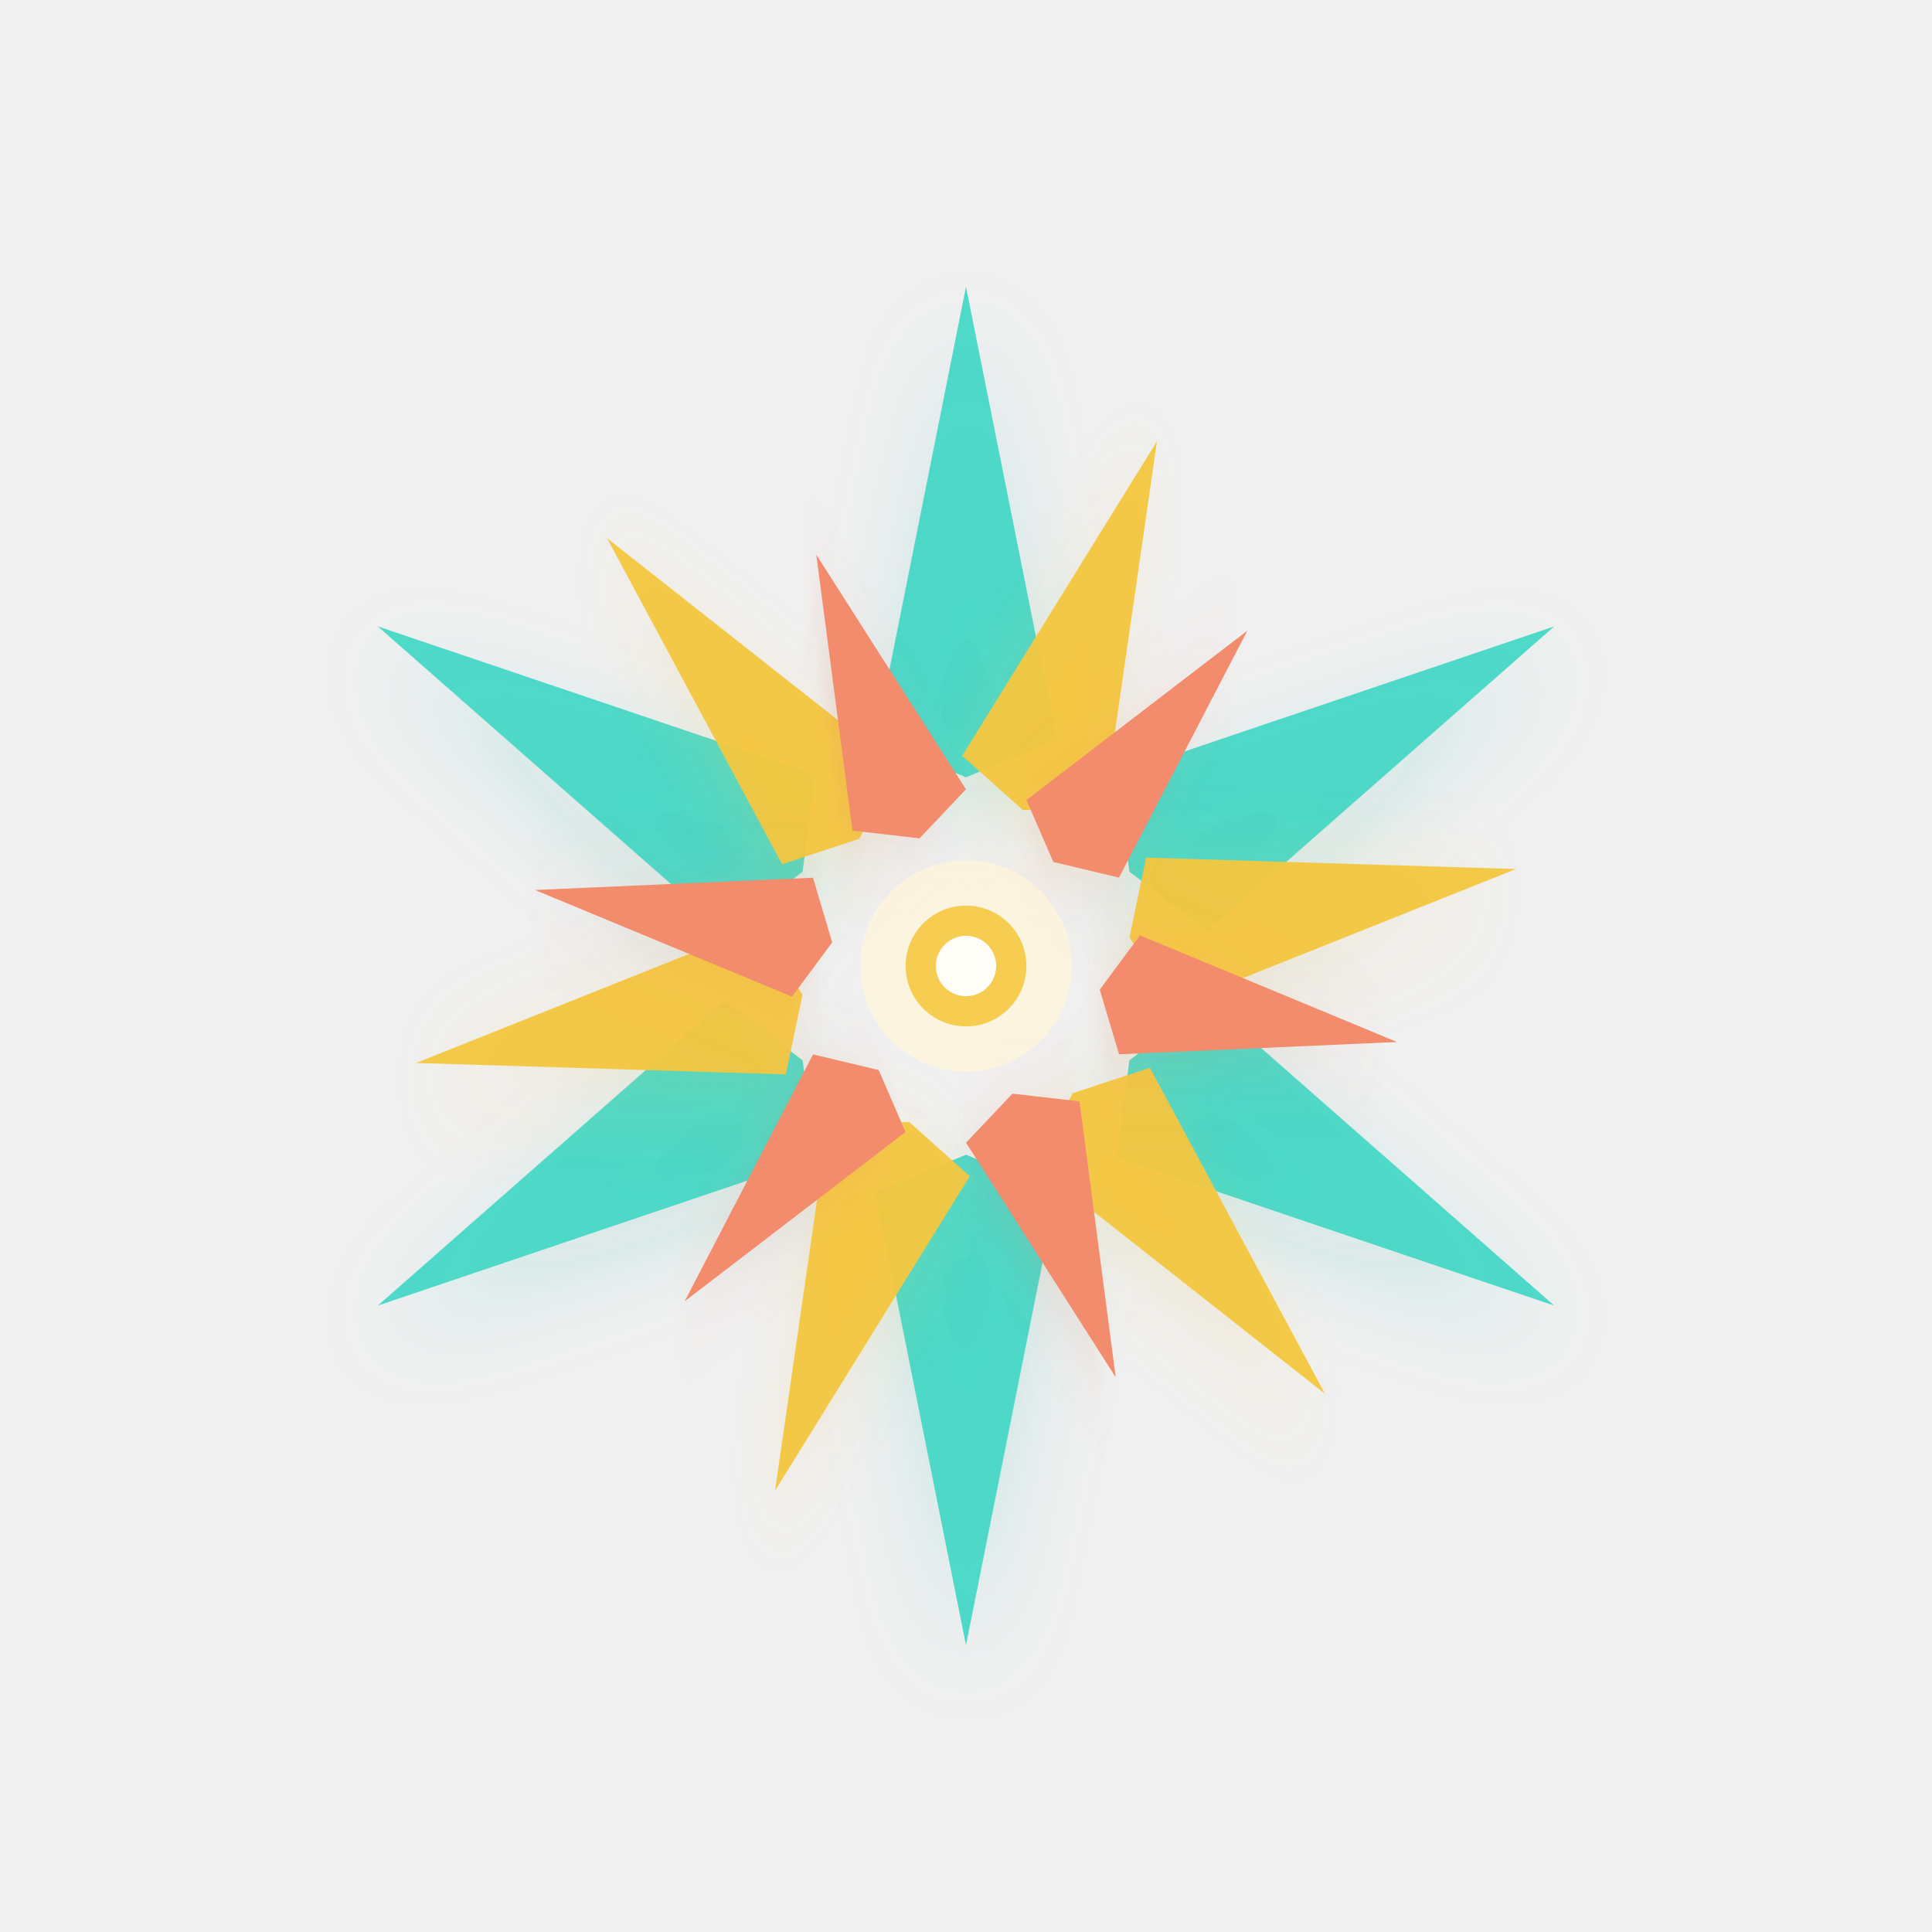
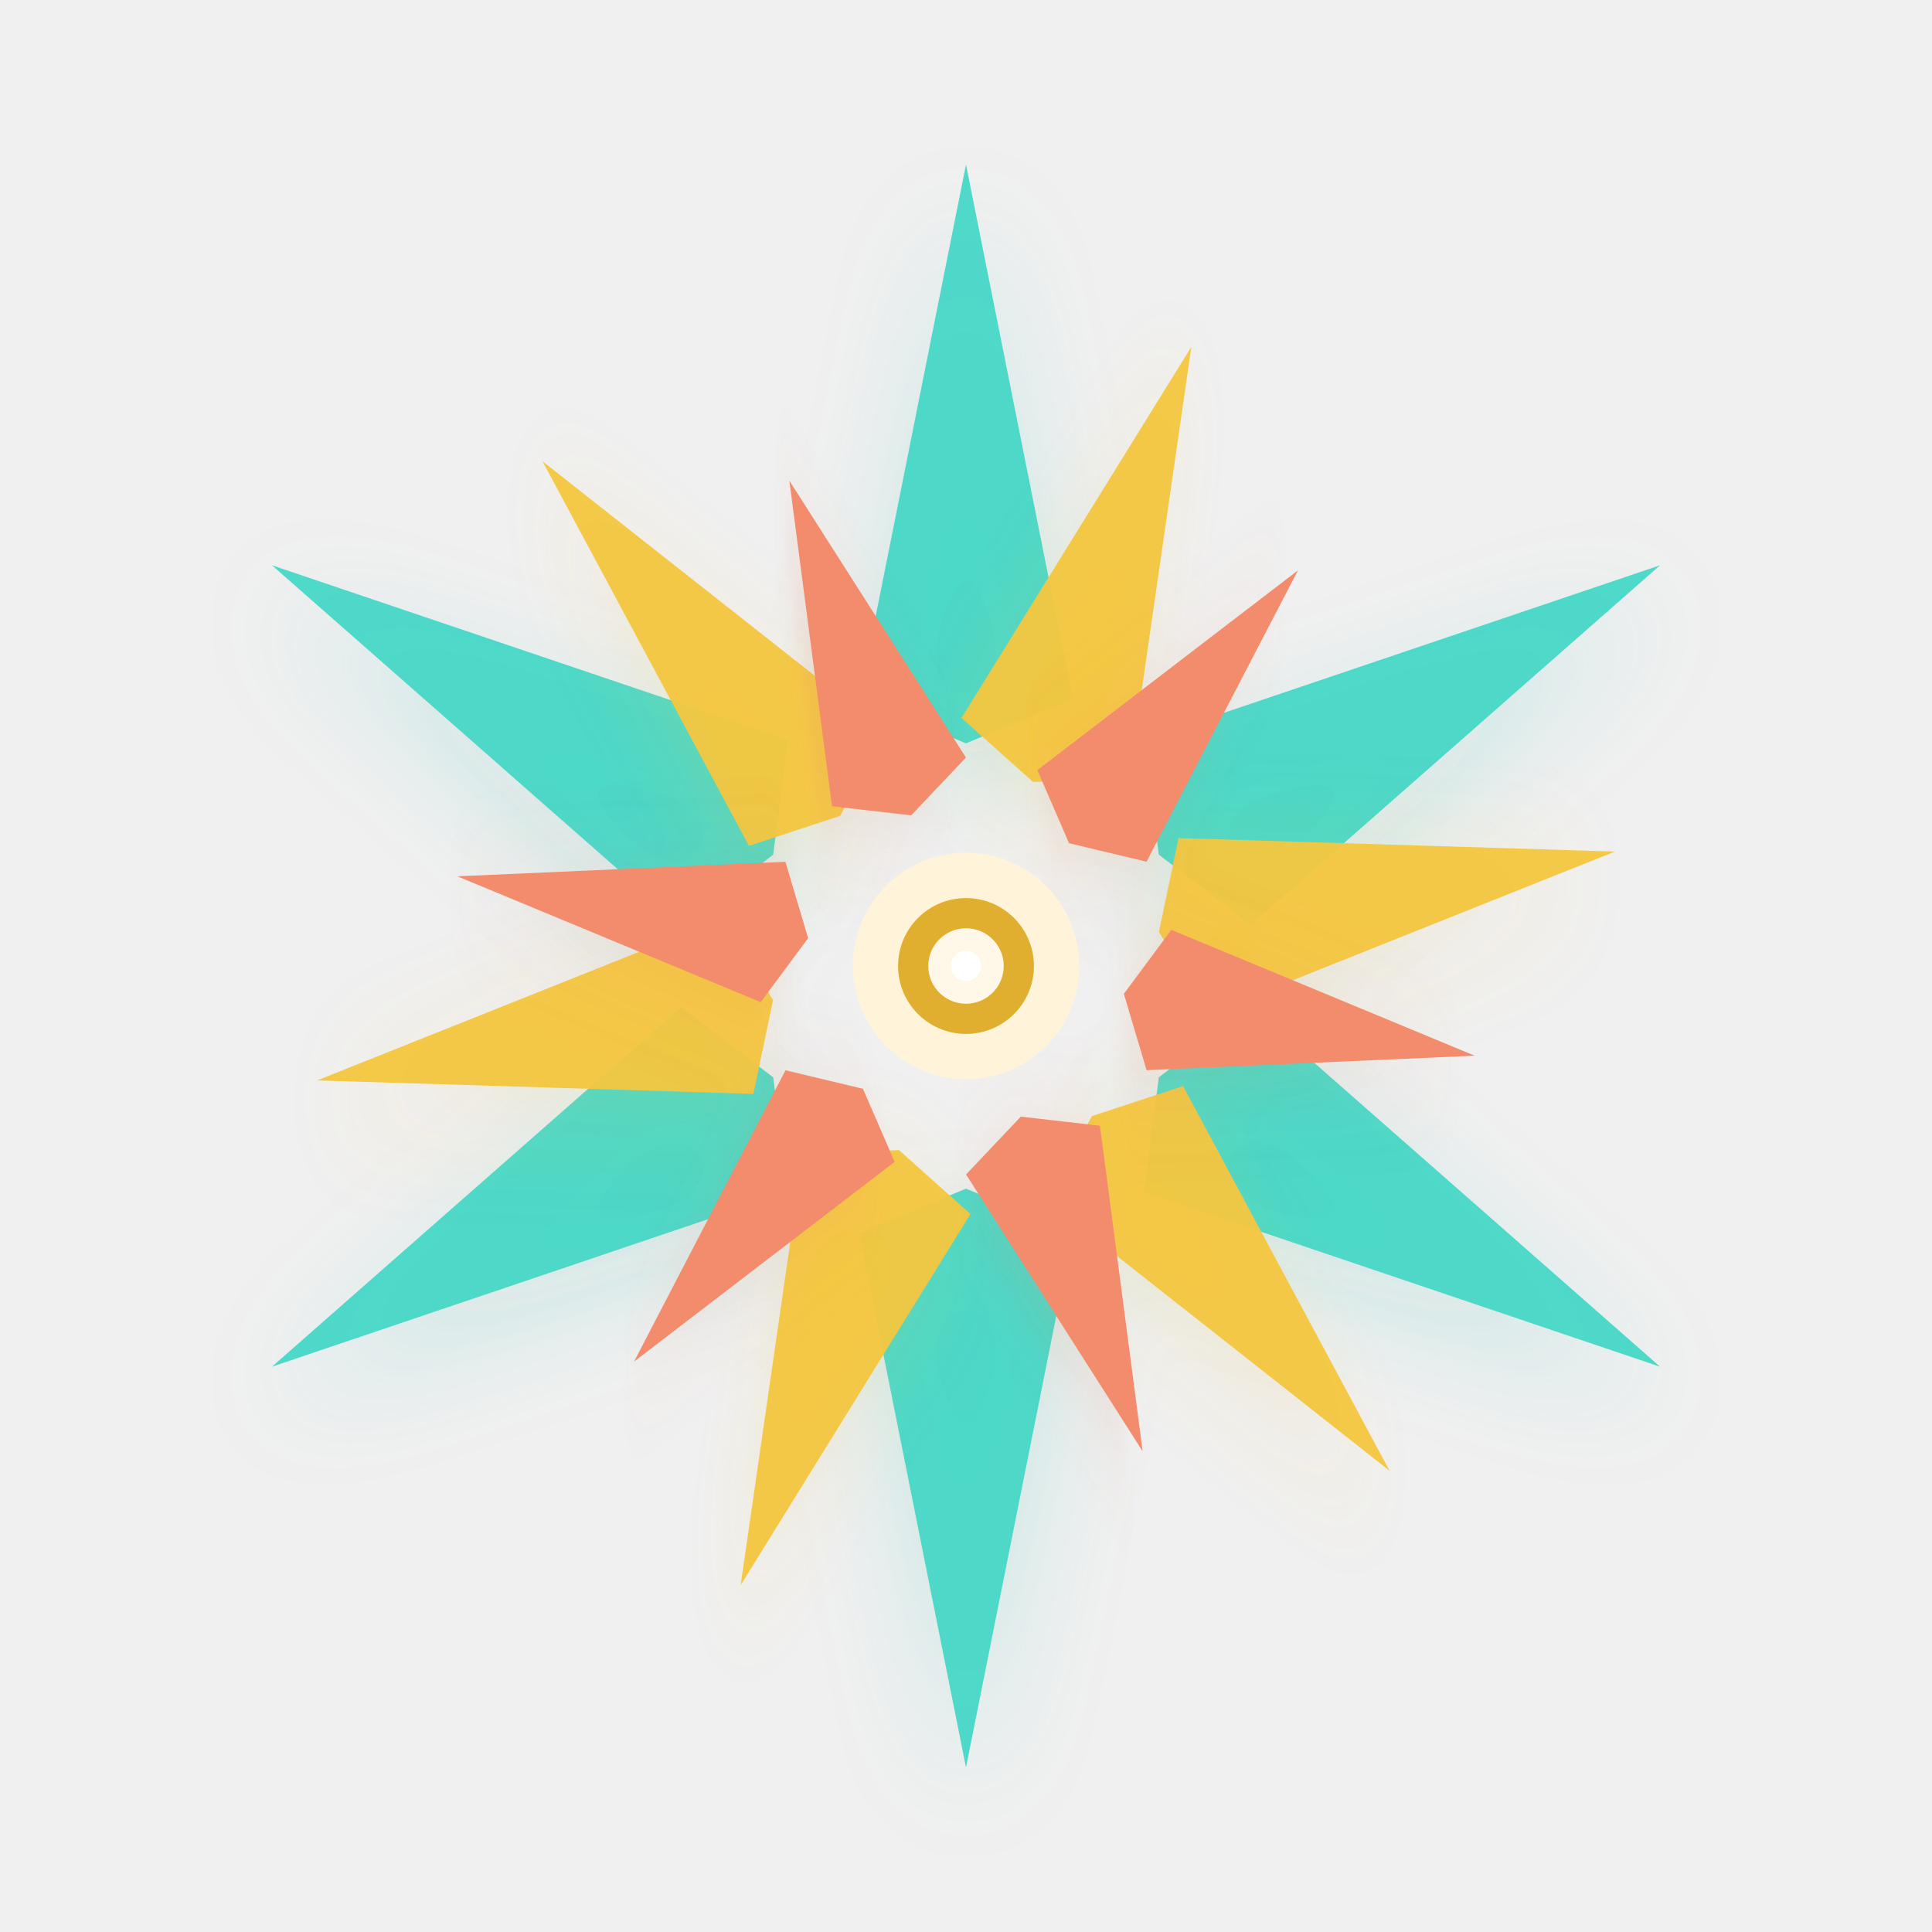
<svg xmlns="http://www.w3.org/2000/svg" width="512" height="512" viewBox="0 0 512 512" fill="none">
-   <g transform="translate(256,256) rotate(0)">
-     <g filter="url(#shadow-bottom)">
-       <path d="M0 -180 L24 -60 L0 -50 L-24 -60 Z" fill="#3DD6C4" fill-opacity="0.9" />
-       <path d="M0 -180 L24 -60 L0 -50 L-24 -60 Z" fill="#3DD6C4" fill-opacity="0.9" transform="rotate(60)" />
-       <path d="M0 -180 L24 -60 L0 -50 L-24 -60 Z" fill="#3DD6C4" fill-opacity="0.9" transform="rotate(120)" />
-       <path d="M0 -180 L24 -60 L0 -50 L-24 -60 Z" fill="#3DD6C4" fill-opacity="0.9" transform="rotate(180)" />
-       <path d="M0 -180 L24 -60 L0 -50 L-24 -60 Z" fill="#3DD6C4" fill-opacity="0.9" transform="rotate(240)" />
-       <path d="M0 -180 L24 -60 L0 -50 L-24 -60 Z" fill="#3DD6C4" fill-opacity="0.9" transform="rotate(300)" />
+   <rect width="512" height="512" fill="transparent" />
+   <g transform="translate(256,256) scale(1.18)">
+     <g transform="rotate(0)">
+       <g filter="url(#shadow-bottom)">
+         <path d="M0 -180 L24 -60 L0 -50 L-24 -60 Z" fill="#3DD6C4" fill-opacity="0.9" />
+         <path d="M0 -180 L24 -60 L0 -50 L-24 -60 Z" fill="#3DD6C4" fill-opacity="0.9" transform="rotate(60)" />
+         <path d="M0 -180 L24 -60 L0 -50 L-24 -60 Z" fill="#3DD6C4" fill-opacity="0.9" transform="rotate(120)" />
+         <path d="M0 -180 L24 -60 L0 -50 L-24 -60 Z" fill="#3DD6C4" fill-opacity="0.9" transform="rotate(180)" />
+         <path d="M0 -180 L24 -60 L0 -50 L-24 -60 Z" fill="#3DD6C4" fill-opacity="0.9" transform="rotate(240)" />
+         <path d="M0 -180 L24 -60 L0 -50 L-24 -60 Z" fill="#3DD6C4" fill-opacity="0.9" transform="rotate(300)" />
+       </g>
+     </g>
+     <g transform="rotate(20)">
+       <g filter="url(#shadow-mid)">
+         <path d="M0 -148 L20 -52 L0 -44 L-20 -52 Z" fill="#F5C842" fill-opacity="0.95" />
+         <path d="M0 -148 L20 -52 L0 -44 L-20 -52 Z" fill="#F5C842" fill-opacity="0.95" transform="rotate(60)" />
+         <path d="M0 -148 L20 -52 L0 -44 L-20 -52 Z" fill="#F5C842" fill-opacity="0.95" transform="rotate(120)" />
+         <path d="M0 -148 L20 -52 L0 -44 L-20 -52 Z" fill="#F5C842" fill-opacity="0.95" transform="rotate(180)" />
+         <path d="M0 -148 L20 -52 L0 -44 L-20 -52 Z" fill="#F5C842" fill-opacity="0.95" transform="rotate(240)" />
+         <path d="M0 -148 L20 -52 L0 -44 L-20 -52 Z" fill="#F5C842" fill-opacity="0.95" transform="rotate(300)" />
+       </g>
+     </g>
+     <g transform="rotate(40)">
+       <g filter="url(#shadow-top)">
+         <path d="M0 -116 L16 -44 L0 -36 L-16 -44 Z" fill="#F28C6C" />
+         <path d="M0 -116 L16 -44 L0 -36 L-16 -44 Z" fill="#F28C6C" transform="rotate(60)" />
+         <path d="M0 -116 L16 -44 L0 -36 L-16 -44 Z" fill="#F28C6C" transform="rotate(120)" />
+         <path d="M0 -116 L16 -44 L0 -36 L-16 -44 Z" fill="#F28C6C" transform="rotate(180)" />
+         <path d="M0 -116 L16 -44 L0 -36 L-16 -44 Z" fill="#F28C6C" transform="rotate(240)" />
+         <path d="M0 -116 L16 -44 L0 -36 L-16 -44 Z" fill="#F28C6C" transform="rotate(300)" />
+       </g>
    </g>
  </g>
-   <g transform="translate(256,256) rotate(20)">
-     <g filter="url(#shadow-mid)">
-       <path d="M0 -148 L20 -52 L0 -44 L-20 -52 Z" fill="#F5C842" fill-opacity="0.95" />
-       <path d="M0 -148 L20 -52 L0 -44 L-20 -52 Z" fill="#F5C842" fill-opacity="0.95" transform="rotate(60)" />
-       <path d="M0 -148 L20 -52 L0 -44 L-20 -52 Z" fill="#F5C842" fill-opacity="0.95" transform="rotate(120)" />
-       <path d="M0 -148 L20 -52 L0 -44 L-20 -52 Z" fill="#F5C842" fill-opacity="0.95" transform="rotate(180)" />
-       <path d="M0 -148 L20 -52 L0 -44 L-20 -52 Z" fill="#F5C842" fill-opacity="0.95" transform="rotate(240)" />
-       <path d="M0 -148 L20 -52 L0 -44 L-20 -52 Z" fill="#F5C842" fill-opacity="0.95" transform="rotate(300)" />
-     </g>
-   </g>
-   <g transform="translate(256,256) rotate(40)">
-     <g filter="url(#shadow-top)">
-       <path d="M0 -116 L16 -44 L0 -36 L-16 -44 Z" fill="#F28C6C" />
-       <path d="M0 -116 L16 -44 L0 -36 L-16 -44 Z" fill="#F28C6C" transform="rotate(60)" />
-       <path d="M0 -116 L16 -44 L0 -36 L-16 -44 Z" fill="#F28C6C" transform="rotate(120)" />
-       <path d="M0 -116 L16 -44 L0 -36 L-16 -44 Z" fill="#F28C6C" transform="rotate(180)" />
-       <path d="M0 -116 L16 -44 L0 -36 L-16 -44 Z" fill="#F28C6C" transform="rotate(240)" />
-       <path d="M0 -116 L16 -44 L0 -36 L-16 -44 Z" fill="#F28C6C" transform="rotate(300)" />
-     </g>
-   </g>
-   <circle cx="256" cy="256" r="28" fill="#FFF5D8" fill-opacity="0.72" />
-   <circle cx="256" cy="256" r="16" fill="#F5C842" fill-opacity="0.9" />
-   <circle cx="256" cy="256" r="8" fill="#FFFFFF" fill-opacity="0.96" />
+   <circle cx="256" cy="256" r="30" fill="#FFF4DA" />
+   <circle cx="256" cy="256" r="18" fill="#E1AF2F" />
+   <circle cx="256" cy="256" r="10" fill="#FFF7E7" />
+   <circle cx="256" cy="256" r="4" fill="#FFFFFF" />
  <defs>
    <filter id="shadow-bottom" x="-60" y="-220" width="120" height="300">
      <feDropShadow dx="0" dy="8" stdDeviation="12" flood-color="#2AB9AE" flood-opacity="0.18" />
    </filter>
    <filter id="shadow-mid" x="-50" y="-180" width="100" height="250">
      <feDropShadow dx="0" dy="6" stdDeviation="10" flood-color="#E7BF3C" flood-opacity="0.16" />
    </filter>
    <filter id="shadow-top" x="-40" y="-140" width="80" height="200">
      <feDropShadow dx="0" dy="4" stdDeviation="8" flood-color="#E18261" flood-opacity="0.14" />
    </filter>
  </defs>
</svg>
